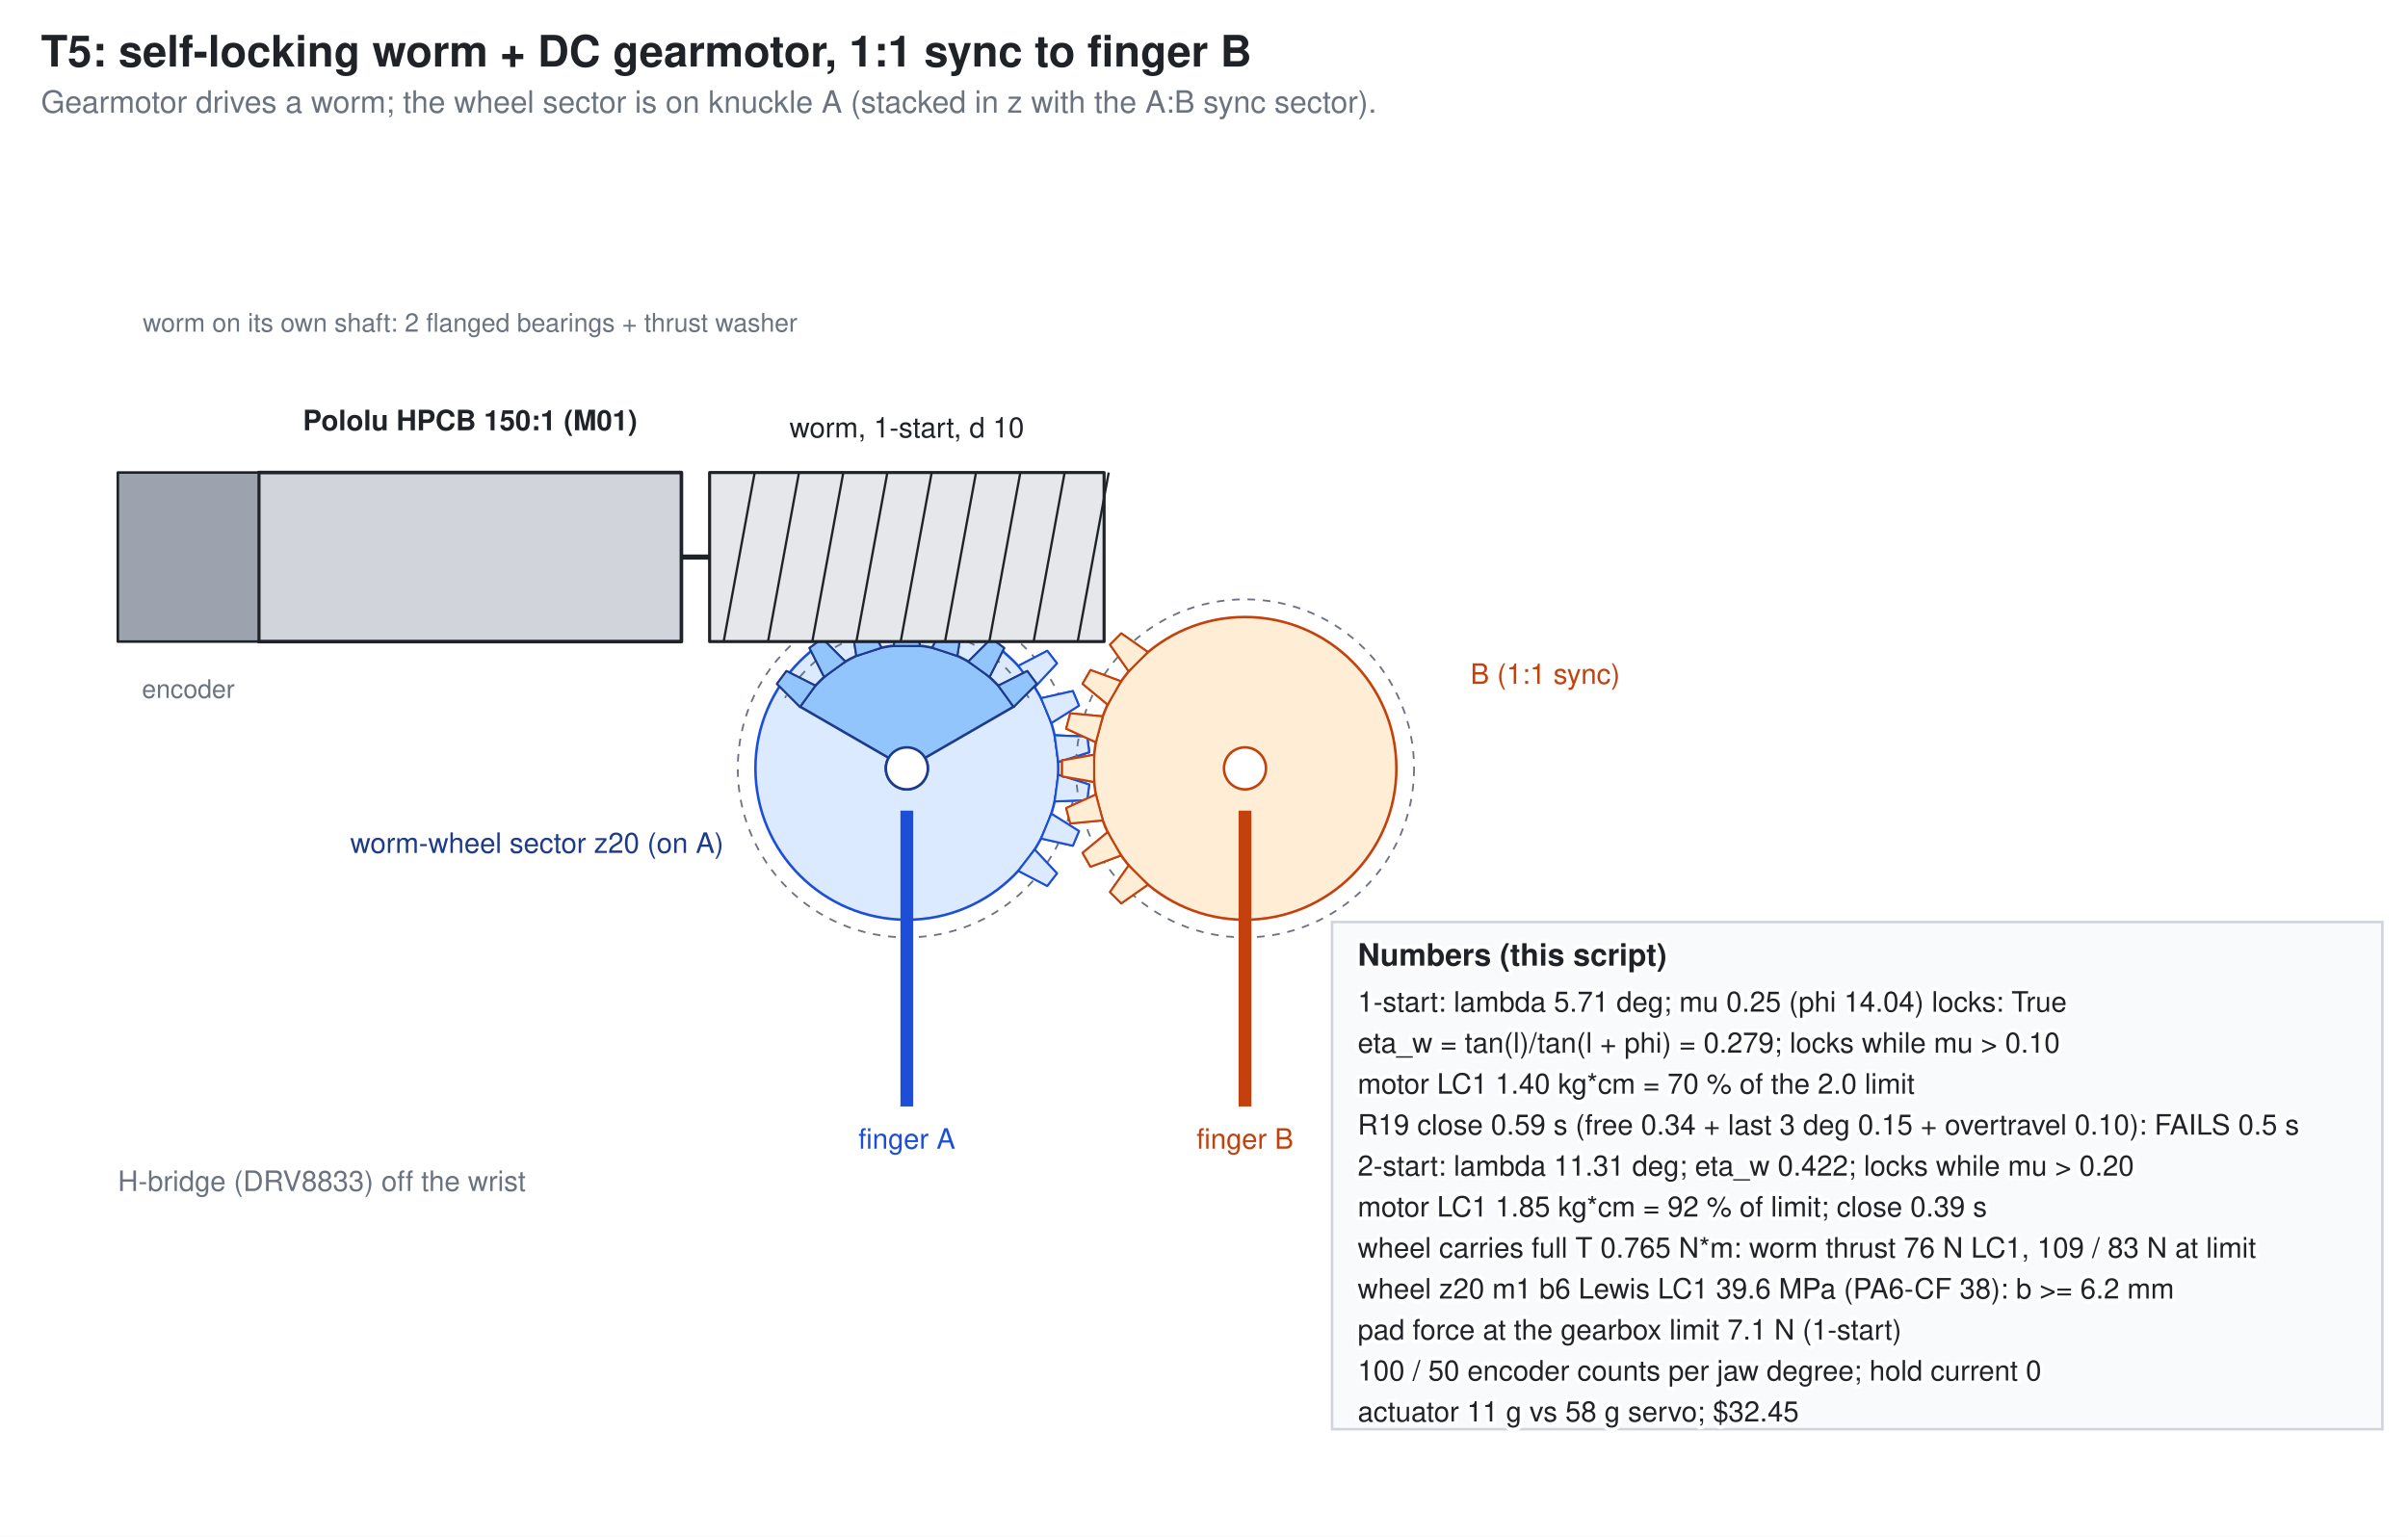
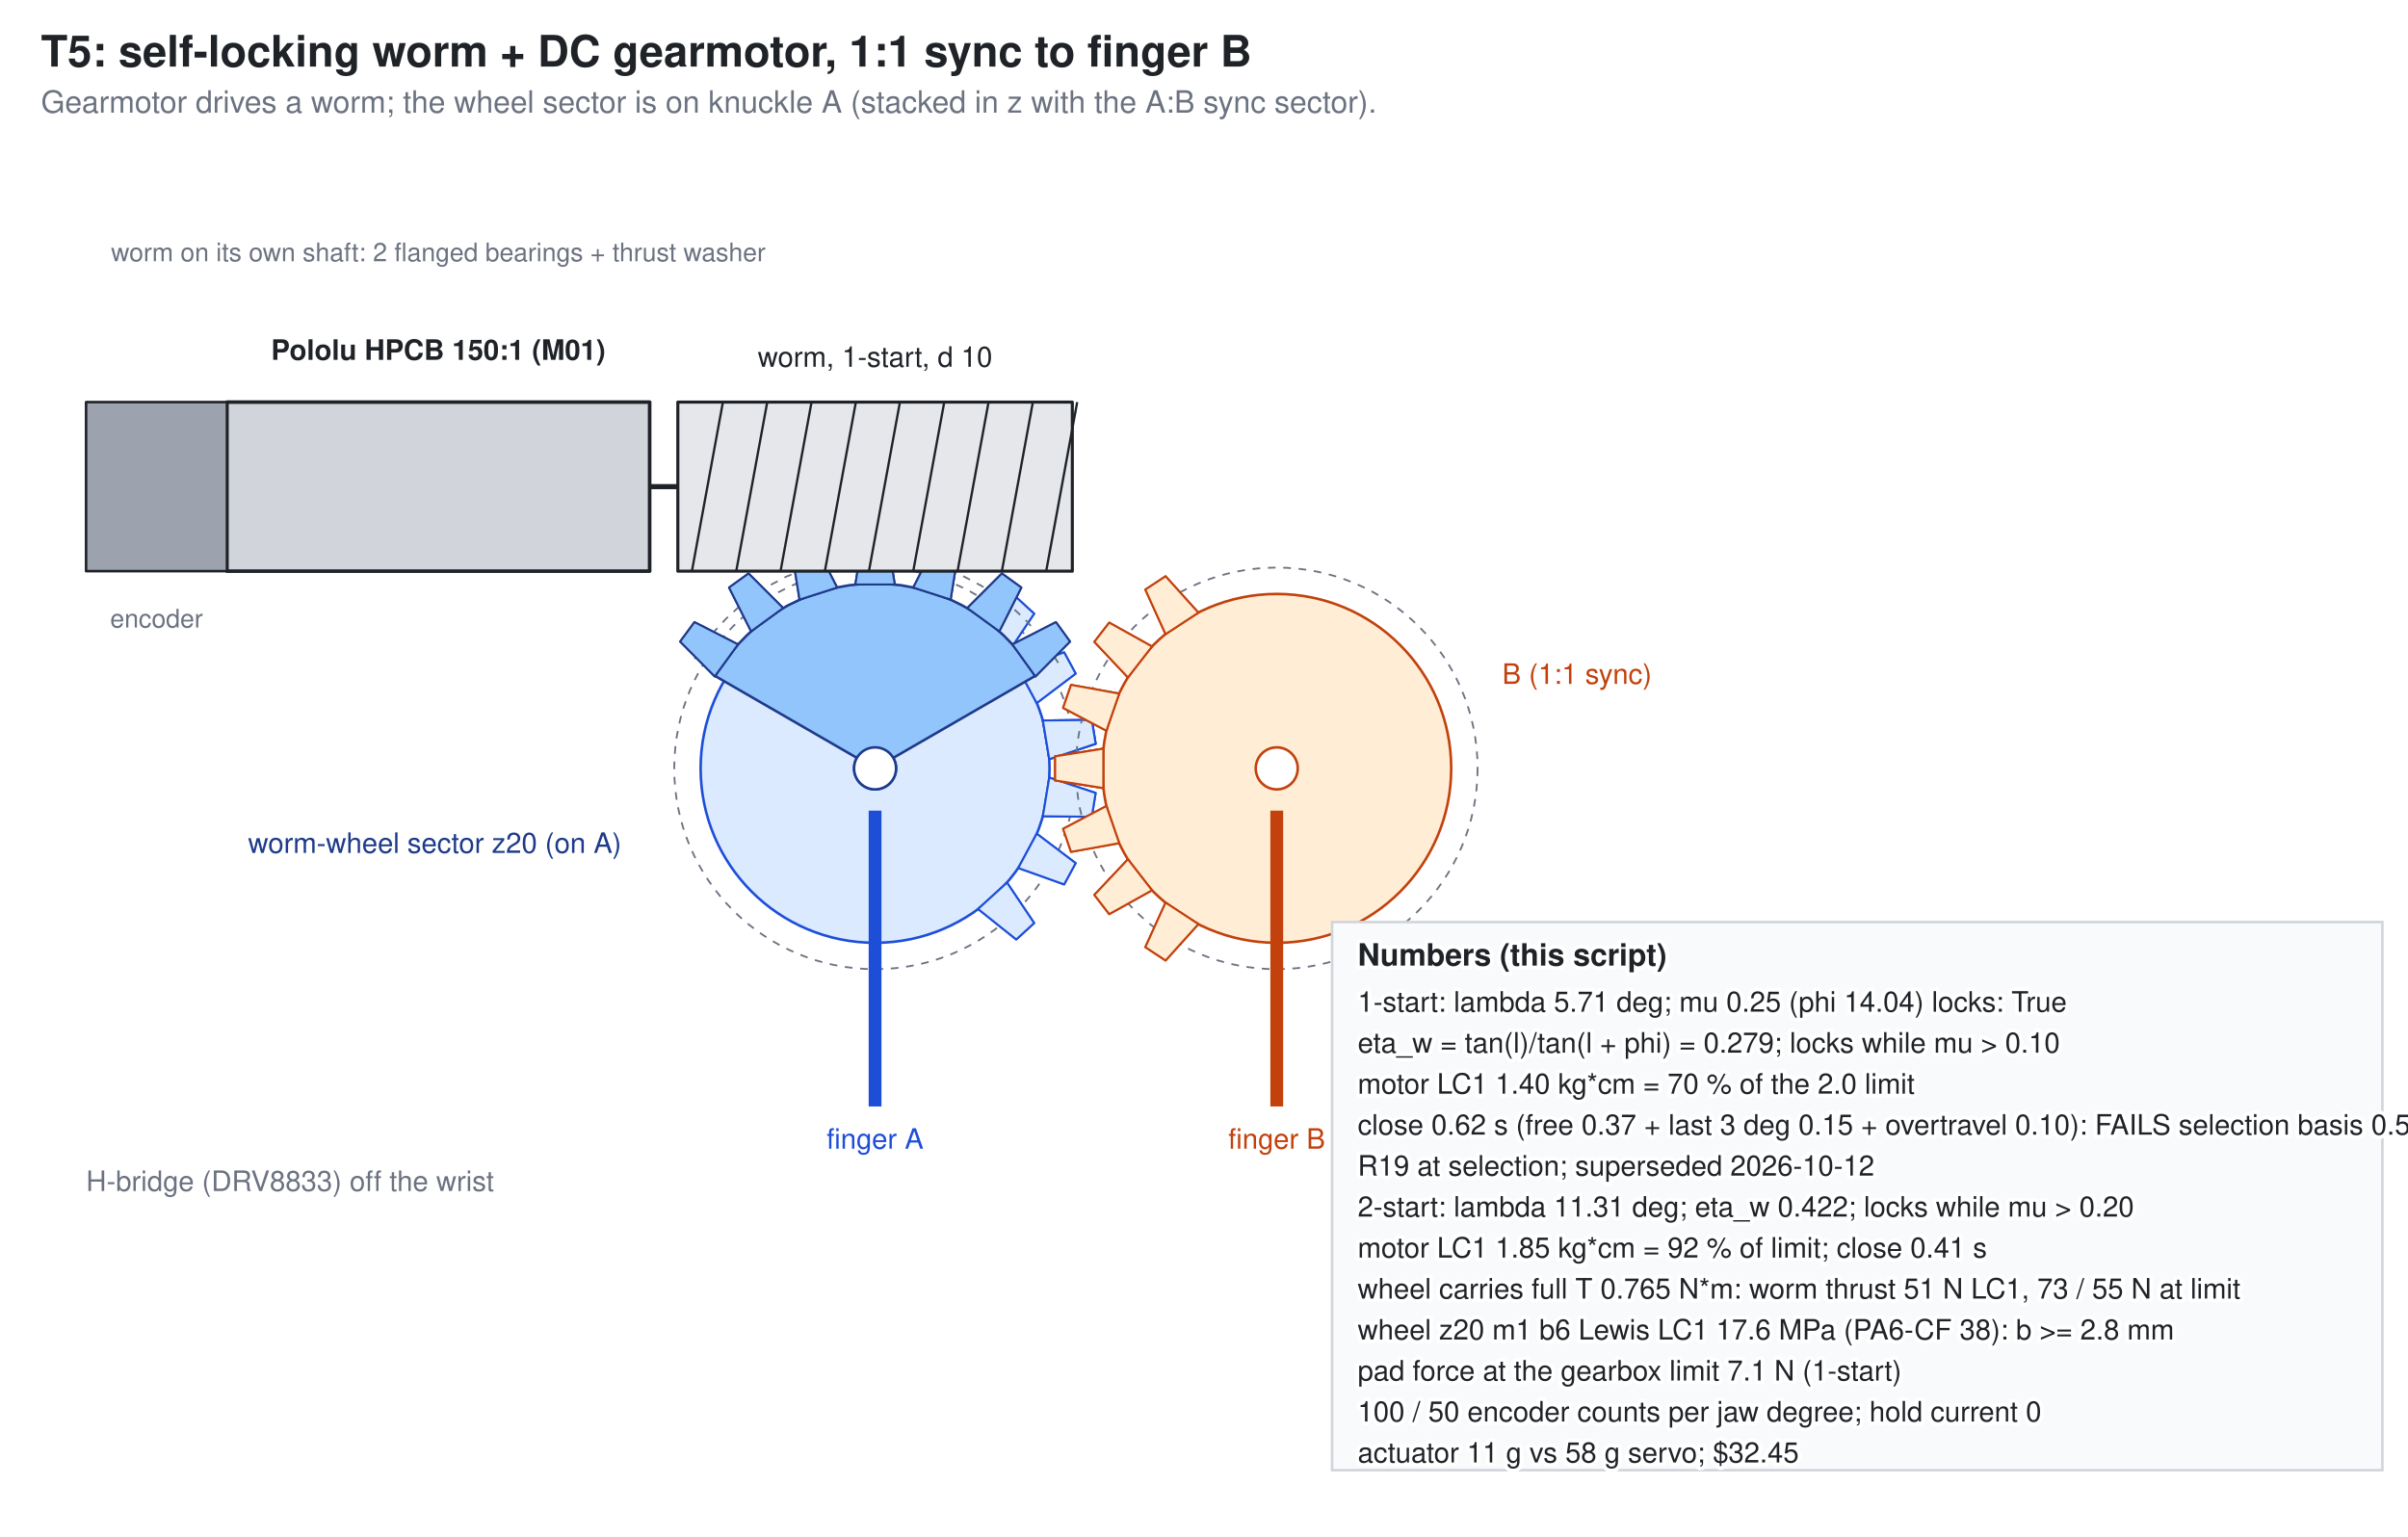
<svg xmlns="http://www.w3.org/2000/svg" viewBox="0 0 940 600" width="940" height="600" font-family="Helvetica, Arial, sans-serif">
  <rect width="940" height="600" fill="#ffffff" />
  <text x="16" y="26" font-size="17" font-weight="bold" fill="#1f2328">T5: self-locking worm + DC gearmotor, 1:1 sync to finger B</text>
  <text x="16" y="44" font-size="12" fill="#6b7280">Gearmotor drives a worm; the wheel sector is on knuckle A (stacked in z with the A:B sync sector).</text>
-   <circle cx="354.0" cy="300.0" r="59.1" stroke="#1d4ed8" stroke-width="1.0" fill="#dbeafe" fill-opacity="1.0" />
-   <circle cx="354.0" cy="300.0" r="66.0" stroke="#6b7280" stroke-width="0.7" fill="none" fill-opacity="1.0" stroke-dasharray="3,3" />
-   <polygon points="413.1,297.5 425.2,293.7 424.4,287.6 411.7,287.1" stroke="#1d4ed8" stroke-width="0.8" fill="#dbeafe" fill-opacity="1.0" stroke-linejoin="round" />
-   <polygon points="410.4,282.3 421.2,275.5 418.8,269.8 406.4,272.6" stroke="#1d4ed8" stroke-width="0.8" fill="#dbeafe" fill-opacity="1.0" stroke-linejoin="round" />
-   <polygon points="403.9,268.3 412.6,259.0 408.8,254.1 397.5,260.0" stroke="#1d4ed8" stroke-width="0.8" fill="#dbeafe" fill-opacity="1.0" stroke-linejoin="round" />
-   <polygon points="397.5,340.0 408.8,345.9 412.6,341.0 403.9,331.7" stroke="#1d4ed8" stroke-width="0.8" fill="#dbeafe" fill-opacity="1.0" stroke-linejoin="round" />
-   <polygon points="406.4,327.4 418.8,330.2 421.2,324.5 410.4,317.7" stroke="#1d4ed8" stroke-width="0.8" fill="#dbeafe" fill-opacity="1.0" stroke-linejoin="round" />
-   <polygon points="411.7,312.9 424.4,312.4 425.2,306.3 413.1,302.5" stroke="#1d4ed8" stroke-width="0.8" fill="#dbeafe" fill-opacity="1.0" stroke-linejoin="round" />
-   <polygon points="413.1,297.5 425.2,293.7 424.4,287.6 411.7,287.1" stroke="#1d4ed8" stroke-width="0.8" fill="#dbeafe" fill-opacity="1.0" stroke-linejoin="round" />
-   <polygon points="410.4,282.3 421.2,275.5 418.8,269.8 406.4,272.6" stroke="#1d4ed8" stroke-width="0.8" fill="#dbeafe" fill-opacity="1.0" stroke-linejoin="round" />
-   <polygon points="403.9,268.3 412.6,259.0 408.8,254.1 397.5,260.0" stroke="#1d4ed8" stroke-width="0.8" fill="#dbeafe" fill-opacity="1.0" stroke-linejoin="round" />
-   <polygon points="397.5,340.0 408.8,345.9 412.6,341.0 403.9,331.7" stroke="#1d4ed8" stroke-width="0.8" fill="#dbeafe" fill-opacity="1.0" stroke-linejoin="round" />
-   <polygon points="406.4,327.4 418.8,330.2 421.2,324.5 410.4,317.7" stroke="#1d4ed8" stroke-width="0.8" fill="#dbeafe" fill-opacity="1.0" stroke-linejoin="round" />
-   <polygon points="411.7,312.9 424.4,312.4 425.2,306.3 413.1,302.5" stroke="#1d4ed8" stroke-width="0.8" fill="#dbeafe" fill-opacity="1.0" stroke-linejoin="round" />
-   <polygon points="413.1,297.5 425.2,293.7 424.4,287.6 411.7,287.1" stroke="#1d4ed8" stroke-width="0.8" fill="#dbeafe" fill-opacity="1.0" stroke-linejoin="round" />
-   <circle cx="354.0" cy="300.0" r="8.2" stroke="#1d4ed8" stroke-width="1.0" fill="#ffffff" fill-opacity="1.0" />
-   <circle cx="486.0" cy="300.0" r="59.1" stroke="#c2410c" stroke-width="1.0" fill="#ffedd5" fill-opacity="1.0" />
-   <circle cx="486.0" cy="300.0" r="66.0" stroke="#6b7280" stroke-width="0.7" fill="none" fill-opacity="1.0" stroke-dasharray="3,3" />
-   <polygon points="427.1,294.7 414.6,296.9 414.6,303.1 427.1,305.3" stroke="#c2410c" stroke-width="0.8" fill="#ffedd5" fill-opacity="1.0" stroke-linejoin="round" />
-   <polygon points="427.8,310.2 416.2,315.5 417.8,321.5 430.5,320.3" stroke="#c2410c" stroke-width="0.8" fill="#ffedd5" fill-opacity="1.0" stroke-linejoin="round" />
-   <polygon points="432.4,324.9 422.6,333.0 425.7,338.4 437.6,334.0" stroke="#c2410c" stroke-width="0.8" fill="#ffedd5" fill-opacity="1.0" stroke-linejoin="round" />
-   <polygon points="440.6,337.9 433.3,348.3 437.7,352.7 448.1,345.4" stroke="#c2410c" stroke-width="0.8" fill="#ffedd5" fill-opacity="1.0" stroke-linejoin="round" />
-   <polygon points="448.1,254.6 437.7,247.3 433.3,251.7 440.6,262.1" stroke="#c2410c" stroke-width="0.8" fill="#ffedd5" fill-opacity="1.0" stroke-linejoin="round" />
-   <polygon points="437.6,266.0 425.7,261.6 422.6,267.0 432.4,275.1" stroke="#c2410c" stroke-width="0.8" fill="#ffedd5" fill-opacity="1.0" stroke-linejoin="round" />
-   <polygon points="430.5,279.7 417.8,278.5 416.2,284.5 427.8,289.8" stroke="#c2410c" stroke-width="0.8" fill="#ffedd5" fill-opacity="1.0" stroke-linejoin="round" />
-   <polygon points="427.1,294.7 414.6,296.9 414.6,303.1 427.1,305.3" stroke="#c2410c" stroke-width="0.8" fill="#ffedd5" fill-opacity="1.0" stroke-linejoin="round" />
-   <polygon points="427.8,310.2 416.2,315.5 417.8,321.5 430.5,320.3" stroke="#c2410c" stroke-width="0.8" fill="#ffedd5" fill-opacity="1.0" stroke-linejoin="round" />
-   <polygon points="432.4,324.9 422.6,333.0 425.7,338.4 437.6,334.0" stroke="#c2410c" stroke-width="0.8" fill="#ffedd5" fill-opacity="1.0" stroke-linejoin="round" />
-   <polygon points="440.6,337.9 433.3,348.3 437.7,352.7 448.1,345.4" stroke="#c2410c" stroke-width="0.8" fill="#ffedd5" fill-opacity="1.0" stroke-linejoin="round" />
-   <polygon points="448.1,254.6 437.7,247.3 433.3,251.7 440.6,262.1" stroke="#c2410c" stroke-width="0.8" fill="#ffedd5" fill-opacity="1.0" stroke-linejoin="round" />
-   <polygon points="437.6,266.0 425.7,261.6 422.6,267.0 432.4,275.1" stroke="#c2410c" stroke-width="0.8" fill="#ffedd5" fill-opacity="1.0" stroke-linejoin="round" />
-   <polygon points="430.5,279.7 417.8,278.5 416.2,284.5 427.8,289.8" stroke="#c2410c" stroke-width="0.8" fill="#ffedd5" fill-opacity="1.0" stroke-linejoin="round" />
-   <polygon points="427.1,294.7 414.6,296.9 414.6,303.1 427.1,305.3" stroke="#c2410c" stroke-width="0.8" fill="#ffedd5" fill-opacity="1.0" stroke-linejoin="round" />
-   <circle cx="486.0" cy="300.0" r="8.2" stroke="#c2410c" stroke-width="1.0" fill="#ffffff" fill-opacity="1.0" />
-   <polygon points="354.0,300.0 395.7,275.9 393.9,273.1 391.9,270.4 389.8,267.8 387.4,265.4 384.9,263.1 382.3,261.1 379.5,259.2 376.6,257.5 373.6,256.0 370.5,254.8 367.3,253.7 364.0,252.9 360.7,252.3 357.4,252.0 354.0,251.9 350.6,252.0 347.3,252.3 344.0,252.9 340.7,253.7 337.5,254.8 334.4,256.0 331.4,257.5 328.5,259.2 325.7,261.1 323.1,263.1 320.6,265.4 318.2,267.8 316.1,270.4 314.1,273.1 312.3,275.9" stroke="#1e3a8a" stroke-width="1.0" fill="#93c5fd" fill-opacity="1.0" stroke-linejoin="round" />
-   <polyline points="401.6,272.5 399.1,268.5 396.1,264.6 392.9,261.1 389.4,257.9 385.5,254.9 381.5,252.4 377.2,250.2 372.8,248.3 368.2,246.9 363.6,245.8 358.8,245.2 354.0,245.0 349.2,245.2 344.4,245.8 339.8,246.9 335.2,248.3 330.8,250.2 326.5,252.4 322.5,254.9 318.6,257.9 315.1,261.1 311.9,264.6 308.9,268.5 306.4,272.5" stroke="#6b7280" stroke-width="0.7" fill="none" fill-opacity="1.0" stroke-dasharray="3,3" stroke-linejoin="round" />
-   <polygon points="395.7,276.0 404.7,267.0 401.0,262.0 389.7,267.7" stroke="#1e3a8a" stroke-width="0.8" fill="#93c5fd" fill-opacity="1.0" stroke-linejoin="round" />
-   <polygon points="386.3,264.3 392.0,253.0 387.0,249.3 378.0,258.3" stroke="#1e3a8a" stroke-width="0.8" fill="#93c5fd" fill-opacity="1.0" stroke-linejoin="round" />
-   <polygon points="373.7,256.1 375.7,243.5 369.7,241.6 363.9,252.9" stroke="#1e3a8a" stroke-width="0.8" fill="#93c5fd" fill-opacity="1.0" stroke-linejoin="round" />
-   <polygon points="359.1,252.2 357.1,239.6 350.9,239.6 348.9,252.2" stroke="#1e3a8a" stroke-width="0.8" fill="#93c5fd" fill-opacity="1.0" stroke-linejoin="round" />
-   <polygon points="344.1,252.9 338.3,241.6 332.3,243.5 334.3,256.1" stroke="#1e3a8a" stroke-width="0.8" fill="#93c5fd" fill-opacity="1.0" stroke-linejoin="round" />
-   <polygon points="330.0,258.3 321.0,249.3 316.0,253.0 321.7,264.3" stroke="#1e3a8a" stroke-width="0.8" fill="#93c5fd" fill-opacity="1.0" stroke-linejoin="round" />
-   <polygon points="318.3,267.7 307.0,262.0 303.3,267.0 312.3,276.0" stroke="#1e3a8a" stroke-width="0.8" fill="#93c5fd" fill-opacity="1.0" stroke-linejoin="round" />
-   <polygon points="395.7,276.0 404.7,267.0 401.0,262.0 389.7,267.7" stroke="#1e3a8a" stroke-width="0.8" fill="#93c5fd" fill-opacity="1.0" stroke-linejoin="round" />
-   <polygon points="386.3,264.3 392.0,253.0 387.0,249.3 378.0,258.3" stroke="#1e3a8a" stroke-width="0.8" fill="#93c5fd" fill-opacity="1.0" stroke-linejoin="round" />
-   <polygon points="373.7,256.1 375.7,243.5 369.7,241.6 363.9,252.9" stroke="#1e3a8a" stroke-width="0.8" fill="#93c5fd" fill-opacity="1.0" stroke-linejoin="round" />
-   <polygon points="359.1,252.2 357.1,239.6 350.9,239.6 348.9,252.2" stroke="#1e3a8a" stroke-width="0.8" fill="#93c5fd" fill-opacity="1.0" stroke-linejoin="round" />
-   <polygon points="344.1,252.9 338.3,241.6 332.3,243.5 334.3,256.1" stroke="#1e3a8a" stroke-width="0.8" fill="#93c5fd" fill-opacity="1.0" stroke-linejoin="round" />
-   <polygon points="330.0,258.3 321.0,249.3 316.0,253.0 321.7,264.3" stroke="#1e3a8a" stroke-width="0.8" fill="#93c5fd" fill-opacity="1.0" stroke-linejoin="round" />
-   <polygon points="318.3,267.7 307.0,262.0 303.3,267.0 312.3,276.0" stroke="#1e3a8a" stroke-width="0.8" fill="#93c5fd" fill-opacity="1.0" stroke-linejoin="round" />
-   <circle cx="354.0" cy="300.0" r="8.2" stroke="#1e3a8a" stroke-width="1.0" fill="#ffffff" fill-opacity="1.0" />
-   <polygon points="277.0,250.5 431.0,250.5 431.0,184.5 277.0,184.5" stroke="#1f2328" stroke-width="1.2" fill="#e5e7eb" fill-opacity="1.0" stroke-linejoin="round" />
-   <line x1="282.5" y1="250.5" x2="294.6" y2="184.5" stroke="#1f2328" stroke-width="0.9" />
-   <line x1="299.8" y1="250.5" x2="311.9" y2="184.5" stroke="#1f2328" stroke-width="0.9" />
-   <line x1="317.1" y1="250.5" x2="329.2" y2="184.5" stroke="#1f2328" stroke-width="0.9" />
-   <line x1="334.3" y1="250.5" x2="346.4" y2="184.5" stroke="#1f2328" stroke-width="0.9" />
-   <line x1="351.6" y1="250.5" x2="363.7" y2="184.5" stroke="#1f2328" stroke-width="0.9" />
-   <line x1="368.9" y1="250.5" x2="381.0" y2="184.5" stroke="#1f2328" stroke-width="0.9" />
-   <line x1="386.2" y1="250.5" x2="398.3" y2="184.5" stroke="#1f2328" stroke-width="0.9" />
-   <line x1="403.5" y1="250.5" x2="415.6" y2="184.5" stroke="#1f2328" stroke-width="0.9" />
-   <line x1="420.7" y1="250.5" x2="432.8" y2="184.5" stroke="#1f2328" stroke-width="0.9" />
-   <polygon points="101.0,250.5 266.0,250.5 266.0,184.5 101.0,184.5" stroke="#1f2328" stroke-width="1.4" fill="#d1d5db" fill-opacity="1.0" stroke-linejoin="round" />
-   <polygon points="46.0,250.5 101.0,250.5 101.0,184.5 46.0,184.5" stroke="#1f2328" stroke-width="1.0" fill="#9ca3af" fill-opacity="1.0" stroke-linejoin="round" />
-   <line x1="266.0" y1="217.5" x2="277.0" y2="217.5" stroke="#1f2328" stroke-width="2.0" />
-   <text x="183.5" y="168.0" font-size="11" fill="#1f2328" text-anchor="middle" font-weight="bold" stroke="#ffffff" stroke-width="3" stroke-linejoin="round" paint-order="stroke">Pololu HPCB 150:1 (M01)</text>
-   <text x="73.5" y="272.5" font-size="10" fill="#6b7280" text-anchor="middle" stroke="#ffffff" stroke-width="3" stroke-linejoin="round" paint-order="stroke">encoder</text>
-   <text x="354.0" y="170.8" font-size="11" fill="#1f2328" text-anchor="middle" stroke="#ffffff" stroke-width="3" stroke-linejoin="round" paint-order="stroke">worm, 1-start, d 10</text>
-   <text x="282.5" y="333.0" font-size="11" fill="#1e3a8a" text-anchor="end" stroke="#ffffff" stroke-width="3" stroke-linejoin="round" paint-order="stroke">worm-wheel sector z20 (on A)</text>
-   <text x="183.5" y="129.5" font-size="10" fill="#6b7280" text-anchor="middle" stroke="#ffffff" stroke-width="3" stroke-linejoin="round" paint-order="stroke">worm on its own shaft: 2 flanged bearings + thrust washer</text>
-   <text x="574.0" y="267.0" font-size="11" fill="#c2410c" text-anchor="start" stroke="#ffffff" stroke-width="3" stroke-linejoin="round" paint-order="stroke">B (1:1 sync)</text>
-   <line x1="354.0" y1="316.5" x2="354.0" y2="432.0" stroke="#1d4ed8" stroke-width="5" />
-   <line x1="486.0" y1="316.5" x2="486.0" y2="432.0" stroke="#c2410c" stroke-width="5" />
-   <text x="354.0" y="448.5" font-size="11" fill="#1d4ed8" text-anchor="middle" stroke="#ffffff" stroke-width="3" stroke-linejoin="round" paint-order="stroke">finger A</text>
-   <text x="486.0" y="448.5" font-size="11" fill="#c2410c" text-anchor="middle" stroke="#ffffff" stroke-width="3" stroke-linejoin="round" paint-order="stroke">finger B</text>
-   <text x="46.0" y="465.0" font-size="11" fill="#6b7280" text-anchor="start" stroke="#ffffff" stroke-width="3" stroke-linejoin="round" paint-order="stroke">H-bridge (DRV8833) off the wrist</text>
-   <rect x="520" y="360" width="410" height="198" fill="#f9fafb" stroke="#d1d5db" />
+   <circle cx="341.6" cy="300.0" r="68.1" stroke="#1d4ed8" stroke-width="1.0" fill="#dbeafe" fill-opacity="1.0" />
+   <circle cx="341.6" cy="300.0" r="78.4" stroke="#6b7280" stroke-width="0.7" fill="none" fill-opacity="1.0" stroke-dasharray="3,3" />
+   <polygon points="409.6,296.4 427.7,290.4 426.2,281.1 407.1,281.3" stroke="#1d4ed8" stroke-width="0.8" fill="#dbeafe" fill-opacity="1.0" stroke-linejoin="round" />
+   <polygon points="404.7,274.5 419.9,263.0 415.4,254.7 397.5,261.1" stroke="#1d4ed8" stroke-width="0.8" fill="#dbeafe" fill-opacity="1.0" stroke-linejoin="round" />
+   <polygon points="393.1,255.4 403.7,239.6 396.7,233.2 381.8,245.1" stroke="#1d4ed8" stroke-width="0.8" fill="#dbeafe" fill-opacity="1.0" stroke-linejoin="round" />
+   <polygon points="381.8,354.9 396.7,366.8 403.7,360.4 393.1,344.6" stroke="#1d4ed8" stroke-width="0.8" fill="#dbeafe" fill-opacity="1.0" stroke-linejoin="round" />
+   <polygon points="397.5,338.9 415.4,345.3 419.9,337.0 404.7,325.5" stroke="#1d4ed8" stroke-width="0.8" fill="#dbeafe" fill-opacity="1.0" stroke-linejoin="round" />
+   <polygon points="407.1,318.7 426.2,318.9 427.7,309.6 409.6,303.6" stroke="#1d4ed8" stroke-width="0.8" fill="#dbeafe" fill-opacity="1.0" stroke-linejoin="round" />
+   <polygon points="409.6,296.4 427.7,290.4 426.2,281.1 407.1,281.3" stroke="#1d4ed8" stroke-width="0.8" fill="#dbeafe" fill-opacity="1.0" stroke-linejoin="round" />
+   <polygon points="404.7,274.5 419.9,263.0 415.4,254.7 397.5,261.1" stroke="#1d4ed8" stroke-width="0.8" fill="#dbeafe" fill-opacity="1.0" stroke-linejoin="round" />
+   <polygon points="393.1,255.4 403.7,239.6 396.7,233.2 381.8,245.1" stroke="#1d4ed8" stroke-width="0.8" fill="#dbeafe" fill-opacity="1.0" stroke-linejoin="round" />
+   <polygon points="381.8,354.9 396.7,366.8 403.7,360.4 393.1,344.6" stroke="#1d4ed8" stroke-width="0.8" fill="#dbeafe" fill-opacity="1.0" stroke-linejoin="round" />
+   <polygon points="397.5,338.9 415.4,345.3 419.9,337.0 404.7,325.5" stroke="#1d4ed8" stroke-width="0.8" fill="#dbeafe" fill-opacity="1.0" stroke-linejoin="round" />
+   <polygon points="407.1,318.7 426.2,318.9 427.7,309.6 409.6,303.6" stroke="#1d4ed8" stroke-width="0.8" fill="#dbeafe" fill-opacity="1.0" stroke-linejoin="round" />
+   <polygon points="409.6,296.4 427.7,290.4 426.2,281.1 407.1,281.3" stroke="#1d4ed8" stroke-width="0.8" fill="#dbeafe" fill-opacity="1.0" stroke-linejoin="round" />
+   <circle cx="341.6" cy="300.0" r="8.2" stroke="#1d4ed8" stroke-width="1.0" fill="#ffffff" fill-opacity="1.0" />
+   <circle cx="498.4" cy="300.0" r="68.1" stroke="#c2410c" stroke-width="1.0" fill="#ffedd5" fill-opacity="1.0" />
+   <circle cx="498.4" cy="300.0" r="78.4" stroke="#6b7280" stroke-width="0.7" fill="none" fill-opacity="1.0" stroke-dasharray="3,3" />
+   <polygon points="430.7,292.3 411.9,295.3 411.9,304.7 430.7,307.7" stroke="#c2410c" stroke-width="0.8" fill="#ffedd5" fill-opacity="1.0" stroke-linejoin="round" />
+   <polygon points="431.9,314.7 415.0,323.6 418.1,332.6 436.9,329.2" stroke="#c2410c" stroke-width="0.8" fill="#ffedd5" fill-opacity="1.0" stroke-linejoin="round" />
+   <polygon points="440.3,335.5 427.2,349.4 433.0,356.9 449.7,347.6" stroke="#c2410c" stroke-width="0.8" fill="#ffedd5" fill-opacity="1.0" stroke-linejoin="round" />
+   <polygon points="455.0,352.4 447.1,369.8 455.0,375.0 467.8,360.8" stroke="#c2410c" stroke-width="0.8" fill="#ffedd5" fill-opacity="1.0" stroke-linejoin="round" />
+   <polygon points="467.8,239.2 455.0,225.0 447.1,230.2 455.0,247.6" stroke="#c2410c" stroke-width="0.8" fill="#ffedd5" fill-opacity="1.0" stroke-linejoin="round" />
+   <polygon points="449.7,252.4 433.0,243.1 427.2,250.6 440.3,264.5" stroke="#c2410c" stroke-width="0.8" fill="#ffedd5" fill-opacity="1.0" stroke-linejoin="round" />
+   <polygon points="436.9,270.8 418.1,267.4 415.0,276.4 431.9,285.3" stroke="#c2410c" stroke-width="0.8" fill="#ffedd5" fill-opacity="1.0" stroke-linejoin="round" />
+   <polygon points="430.7,292.3 411.9,295.3 411.9,304.7 430.7,307.7" stroke="#c2410c" stroke-width="0.8" fill="#ffedd5" fill-opacity="1.0" stroke-linejoin="round" />
+   <polygon points="431.9,314.7 415.0,323.6 418.1,332.6 436.9,329.2" stroke="#c2410c" stroke-width="0.8" fill="#ffedd5" fill-opacity="1.0" stroke-linejoin="round" />
+   <polygon points="440.3,335.5 427.2,349.4 433.0,356.9 449.7,347.6" stroke="#c2410c" stroke-width="0.8" fill="#ffedd5" fill-opacity="1.0" stroke-linejoin="round" />
+   <polygon points="455.0,352.4 447.1,369.8 455.0,375.0 467.8,360.8" stroke="#c2410c" stroke-width="0.8" fill="#ffedd5" fill-opacity="1.0" stroke-linejoin="round" />
+   <polygon points="467.8,239.2 455.0,225.0 447.1,230.2 455.0,247.6" stroke="#c2410c" stroke-width="0.8" fill="#ffedd5" fill-opacity="1.0" stroke-linejoin="round" />
+   <polygon points="449.7,252.4 433.0,243.1 427.2,250.6 440.3,264.5" stroke="#c2410c" stroke-width="0.8" fill="#ffedd5" fill-opacity="1.0" stroke-linejoin="round" />
+   <polygon points="436.9,270.8 418.1,267.4 415.0,276.4 431.9,285.3" stroke="#c2410c" stroke-width="0.8" fill="#ffedd5" fill-opacity="1.0" stroke-linejoin="round" />
+   <polygon points="430.7,292.3 411.9,295.3 411.9,304.7 430.7,307.7" stroke="#c2410c" stroke-width="0.8" fill="#ffedd5" fill-opacity="1.0" stroke-linejoin="round" />
+   <circle cx="498.4" cy="300.0" r="8.2" stroke="#c2410c" stroke-width="1.0" fill="#ffffff" fill-opacity="1.0" />
+   <polygon points="341.6,300.0 404.1,263.9 401.5,259.6 398.5,255.6 395.3,251.7 391.8,248.1 388.0,244.7 384.1,241.6 379.9,238.8 375.5,236.3 371.0,234.1 366.3,232.2 361.5,230.6 356.6,229.4 351.7,228.5 346.7,228.0 341.6,227.8 336.6,228.0 331.6,228.5 326.6,229.4 321.7,230.6 316.9,232.2 312.3,234.1 307.7,236.3 303.4,238.8 299.2,241.6 295.2,244.7 291.5,248.1 288.0,251.7 284.7,255.6 281.8,259.6 279.1,263.9" stroke="#1e3a8a" stroke-width="1.0" fill="#93c5fd" fill-opacity="1.0" stroke-linejoin="round" />
+   <polyline points="413.1,258.8 409.2,252.7 404.8,247.0 400.0,241.7 394.7,236.8 388.9,232.4 382.9,228.6 376.5,225.2 369.8,222.5 363.0,220.3 356.0,218.8 348.8,217.8 341.6,217.5 334.4,217.8 327.3,218.8 320.3,220.3 313.4,222.5 306.8,225.2 300.4,228.6 294.3,232.4 288.6,236.8 283.3,241.7 278.4,247.0 274.0,252.7 270.2,258.8" stroke="#6b7280" stroke-width="0.7" fill="none" fill-opacity="1.0" stroke-dasharray="3,3" stroke-linejoin="round" />
+   <polygon points="404.2,264.1 417.7,250.5 412.2,242.9 395.2,251.6" stroke="#1e3a8a" stroke-width="0.8" fill="#93c5fd" fill-opacity="1.0" stroke-linejoin="round" />
+   <polygon points="390.1,246.5 398.7,229.4 391.1,223.9 377.6,237.4" stroke="#1e3a8a" stroke-width="0.8" fill="#93c5fd" fill-opacity="1.0" stroke-linejoin="round" />
+   <polygon points="371.1,234.1 374.1,215.3 365.2,212.4 356.5,229.4" stroke="#1e3a8a" stroke-width="0.8" fill="#93c5fd" fill-opacity="1.0" stroke-linejoin="round" />
+   <polygon points="349.3,228.2 346.3,209.4 336.9,209.4 333.9,228.2" stroke="#1e3a8a" stroke-width="0.8" fill="#93c5fd" fill-opacity="1.0" stroke-linejoin="round" />
+   <polygon points="326.8,229.4 318.1,212.4 309.1,215.3 312.1,234.1" stroke="#1e3a8a" stroke-width="0.8" fill="#93c5fd" fill-opacity="1.0" stroke-linejoin="round" />
+   <polygon points="305.7,237.4 292.2,223.9 284.6,229.4 293.2,246.5" stroke="#1e3a8a" stroke-width="0.8" fill="#93c5fd" fill-opacity="1.0" stroke-linejoin="round" />
+   <polygon points="288.1,251.6 271.1,242.9 265.5,250.5 279.0,264.1" stroke="#1e3a8a" stroke-width="0.8" fill="#93c5fd" fill-opacity="1.0" stroke-linejoin="round" />
+   <polygon points="404.2,264.1 417.7,250.5 412.2,242.9 395.2,251.6" stroke="#1e3a8a" stroke-width="0.8" fill="#93c5fd" fill-opacity="1.0" stroke-linejoin="round" />
+   <polygon points="390.1,246.5 398.7,229.4 391.1,223.9 377.6,237.4" stroke="#1e3a8a" stroke-width="0.8" fill="#93c5fd" fill-opacity="1.0" stroke-linejoin="round" />
+   <polygon points="371.1,234.1 374.1,215.3 365.2,212.4 356.5,229.4" stroke="#1e3a8a" stroke-width="0.8" fill="#93c5fd" fill-opacity="1.0" stroke-linejoin="round" />
+   <polygon points="349.3,228.2 346.3,209.4 336.9,209.4 333.9,228.2" stroke="#1e3a8a" stroke-width="0.8" fill="#93c5fd" fill-opacity="1.0" stroke-linejoin="round" />
+   <polygon points="326.8,229.4 318.1,212.4 309.1,215.3 312.1,234.1" stroke="#1e3a8a" stroke-width="0.8" fill="#93c5fd" fill-opacity="1.0" stroke-linejoin="round" />
+   <polygon points="305.7,237.4 292.2,223.9 284.6,229.4 293.2,246.5" stroke="#1e3a8a" stroke-width="0.8" fill="#93c5fd" fill-opacity="1.0" stroke-linejoin="round" />
+   <polygon points="288.1,251.6 271.1,242.9 265.5,250.5 279.0,264.1" stroke="#1e3a8a" stroke-width="0.8" fill="#93c5fd" fill-opacity="1.0" stroke-linejoin="round" />
+   <circle cx="341.6" cy="300.0" r="8.2" stroke="#1e3a8a" stroke-width="1.0" fill="#ffffff" fill-opacity="1.0" />
+   <polygon points="264.6,223.0 418.6,223.0 418.6,157.0 264.6,157.0" stroke="#1f2328" stroke-width="1.2" fill="#e5e7eb" fill-opacity="1.0" stroke-linejoin="round" />
+   <line x1="270.1" y1="223.0" x2="282.2" y2="157.0" stroke="#1f2328" stroke-width="0.9" />
+   <line x1="287.4" y1="223.0" x2="299.5" y2="157.0" stroke="#1f2328" stroke-width="0.9" />
+   <line x1="304.7" y1="223.0" x2="316.8" y2="157.0" stroke="#1f2328" stroke-width="0.9" />
+   <line x1="322.0" y1="223.0" x2="334.1" y2="157.0" stroke="#1f2328" stroke-width="0.9" />
+   <line x1="339.2" y1="223.0" x2="351.3" y2="157.0" stroke="#1f2328" stroke-width="0.9" />
+   <line x1="356.5" y1="223.0" x2="368.6" y2="157.0" stroke="#1f2328" stroke-width="0.9" />
+   <line x1="373.8" y1="223.0" x2="385.9" y2="157.0" stroke="#1f2328" stroke-width="0.9" />
+   <line x1="391.1" y1="223.0" x2="403.2" y2="157.0" stroke="#1f2328" stroke-width="0.9" />
+   <line x1="408.4" y1="223.0" x2="420.5" y2="157.0" stroke="#1f2328" stroke-width="0.9" />
+   <polygon points="88.6,223.0 253.6,223.0 253.6,157.0 88.6,157.0" stroke="#1f2328" stroke-width="1.4" fill="#d1d5db" fill-opacity="1.0" stroke-linejoin="round" />
+   <polygon points="33.6,223.0 88.6,223.0 88.6,157.0 33.6,157.0" stroke="#1f2328" stroke-width="1.0" fill="#9ca3af" fill-opacity="1.0" stroke-linejoin="round" />
+   <line x1="253.6" y1="190.0" x2="264.6" y2="190.0" stroke="#1f2328" stroke-width="2.0" />
+   <text x="171.1" y="140.5" font-size="11" fill="#1f2328" text-anchor="middle" font-weight="bold" stroke="#ffffff" stroke-width="3" stroke-linejoin="round" paint-order="stroke">Pololu HPCB 150:1 (M01)</text>
+   <text x="61.1" y="245.0" font-size="10" fill="#6b7280" text-anchor="middle" stroke="#ffffff" stroke-width="3" stroke-linejoin="round" paint-order="stroke">encoder</text>
+   <text x="341.6" y="143.2" font-size="11" fill="#1f2328" text-anchor="middle" stroke="#ffffff" stroke-width="3" stroke-linejoin="round" paint-order="stroke">worm, 1-start, d 10</text>
+   <text x="242.6" y="333.0" font-size="11" fill="#1e3a8a" text-anchor="end" stroke="#ffffff" stroke-width="3" stroke-linejoin="round" paint-order="stroke">worm-wheel sector z20 (on A)</text>
+   <text x="171.1" y="102.0" font-size="10" fill="#6b7280" text-anchor="middle" stroke="#ffffff" stroke-width="3" stroke-linejoin="round" paint-order="stroke">worm on its own shaft: 2 flanged bearings + thrust washer</text>
+   <text x="586.4" y="267.0" font-size="11" fill="#c2410c" text-anchor="start" stroke="#ffffff" stroke-width="3" stroke-linejoin="round" paint-order="stroke">B (1:1 sync)</text>
+   <line x1="341.6" y1="316.5" x2="341.6" y2="432.0" stroke="#1d4ed8" stroke-width="5" />
+   <line x1="498.4" y1="316.5" x2="498.4" y2="432.0" stroke="#c2410c" stroke-width="5" />
+   <text x="341.6" y="448.5" font-size="11" fill="#1d4ed8" text-anchor="middle" stroke="#ffffff" stroke-width="3" stroke-linejoin="round" paint-order="stroke">finger A</text>
+   <text x="498.4" y="448.5" font-size="11" fill="#c2410c" text-anchor="middle" stroke="#ffffff" stroke-width="3" stroke-linejoin="round" paint-order="stroke">finger B</text>
+   <text x="33.6" y="465.0" font-size="11" fill="#6b7280" text-anchor="start" stroke="#ffffff" stroke-width="3" stroke-linejoin="round" paint-order="stroke">H-bridge (DRV8833) off the wrist</text>
+   <rect x="520" y="360" width="410" height="214" fill="#f9fafb" stroke="#d1d5db" />
  <text x="530.0" y="377.0" font-size="12" fill="#1f2328" text-anchor="start" font-weight="bold" stroke="#ffffff" stroke-width="3" stroke-linejoin="round" paint-order="stroke">Numbers (this script)</text>
  <text x="530.0" y="395.0" font-size="11" fill="#1f2328" text-anchor="start" stroke="#ffffff" stroke-width="3" stroke-linejoin="round" paint-order="stroke">1-start: lambda 5.71 deg; mu 0.25 (phi 14.04) locks: True</text>
  <text x="530.0" y="411.0" font-size="11" fill="#1f2328" text-anchor="start" stroke="#ffffff" stroke-width="3" stroke-linejoin="round" paint-order="stroke">   eta_w = tan(l)/tan(l + phi) = 0.279; locks while mu &gt; 0.10</text>
  <text x="530.0" y="427.0" font-size="11" fill="#1f2328" text-anchor="start" stroke="#ffffff" stroke-width="3" stroke-linejoin="round" paint-order="stroke">   motor LC1 1.40 kg*cm = 70 % of the 2.0 limit</text>
-   <text x="530.0" y="443.0" font-size="11" fill="#1f2328" text-anchor="start" stroke="#ffffff" stroke-width="3" stroke-linejoin="round" paint-order="stroke">   R19 close 0.59 s (free 0.34 + last 3 deg 0.15 + overtravel 0.10): FAILS 0.5 s</text>
-   <text x="530.0" y="459.0" font-size="11" fill="#1f2328" text-anchor="start" stroke="#ffffff" stroke-width="3" stroke-linejoin="round" paint-order="stroke">2-start: lambda 11.31 deg; eta_w 0.422; locks while mu &gt; 0.20</text>
-   <text x="530.0" y="475.0" font-size="11" fill="#1f2328" text-anchor="start" stroke="#ffffff" stroke-width="3" stroke-linejoin="round" paint-order="stroke">   motor LC1 1.85 kg*cm = 92 % of limit; close 0.39 s</text>
-   <text x="530.0" y="491.0" font-size="11" fill="#1f2328" text-anchor="start" stroke="#ffffff" stroke-width="3" stroke-linejoin="round" paint-order="stroke">wheel carries full T 0.765 N*m: worm thrust 76 N LC1, 109 / 83 N at limit</text>
-   <text x="530.0" y="507.0" font-size="11" fill="#1f2328" text-anchor="start" stroke="#ffffff" stroke-width="3" stroke-linejoin="round" paint-order="stroke">wheel z20 m1 b6 Lewis LC1 39.6 MPa (PA6-CF 38): b &gt;= 6.2 mm</text>
-   <text x="530.0" y="523.0" font-size="11" fill="#1f2328" text-anchor="start" stroke="#ffffff" stroke-width="3" stroke-linejoin="round" paint-order="stroke">pad force at the gearbox limit 7.1 N (1-start)</text>
-   <text x="530.0" y="539.0" font-size="11" fill="#1f2328" text-anchor="start" stroke="#ffffff" stroke-width="3" stroke-linejoin="round" paint-order="stroke">100 / 50 encoder counts per jaw degree; hold current 0</text>
-   <text x="530.0" y="555.0" font-size="11" fill="#1f2328" text-anchor="start" stroke="#ffffff" stroke-width="3" stroke-linejoin="round" paint-order="stroke">actuator 11 g vs 58 g servo; $32.45</text>
+   <text x="530.0" y="443.0" font-size="11" fill="#1f2328" text-anchor="start" stroke="#ffffff" stroke-width="3" stroke-linejoin="round" paint-order="stroke">   close 0.62 s (free 0.37 + last 3 deg 0.15 + overtravel 0.10): FAILS selection basis 0.5 s</text>
+   <text x="530.0" y="459.0" font-size="11" fill="#1f2328" text-anchor="start" stroke="#ffffff" stroke-width="3" stroke-linejoin="round" paint-order="stroke">   R19 at selection; superseded 2026-10-12</text>
+   <text x="530.0" y="475.0" font-size="11" fill="#1f2328" text-anchor="start" stroke="#ffffff" stroke-width="3" stroke-linejoin="round" paint-order="stroke">2-start: lambda 11.31 deg; eta_w 0.422; locks while mu &gt; 0.20</text>
+   <text x="530.0" y="491.0" font-size="11" fill="#1f2328" text-anchor="start" stroke="#ffffff" stroke-width="3" stroke-linejoin="round" paint-order="stroke">   motor LC1 1.85 kg*cm = 92 % of limit; close 0.41 s</text>
+   <text x="530.0" y="507.0" font-size="11" fill="#1f2328" text-anchor="start" stroke="#ffffff" stroke-width="3" stroke-linejoin="round" paint-order="stroke">wheel carries full T 0.765 N*m: worm thrust 51 N LC1, 73 / 55 N at limit</text>
+   <text x="530.0" y="523.0" font-size="11" fill="#1f2328" text-anchor="start" stroke="#ffffff" stroke-width="3" stroke-linejoin="round" paint-order="stroke">wheel z20 m1 b6 Lewis LC1 17.6 MPa (PA6-CF 38): b &gt;= 2.8 mm</text>
+   <text x="530.0" y="539.0" font-size="11" fill="#1f2328" text-anchor="start" stroke="#ffffff" stroke-width="3" stroke-linejoin="round" paint-order="stroke">pad force at the gearbox limit 7.1 N (1-start)</text>
+   <text x="530.0" y="555.0" font-size="11" fill="#1f2328" text-anchor="start" stroke="#ffffff" stroke-width="3" stroke-linejoin="round" paint-order="stroke">100 / 50 encoder counts per jaw degree; hold current 0</text>
+   <text x="530.0" y="571.0" font-size="11" fill="#1f2328" text-anchor="start" stroke="#ffffff" stroke-width="3" stroke-linejoin="round" paint-order="stroke">actuator 11 g vs 58 g servo; $32.45</text>
</svg>
